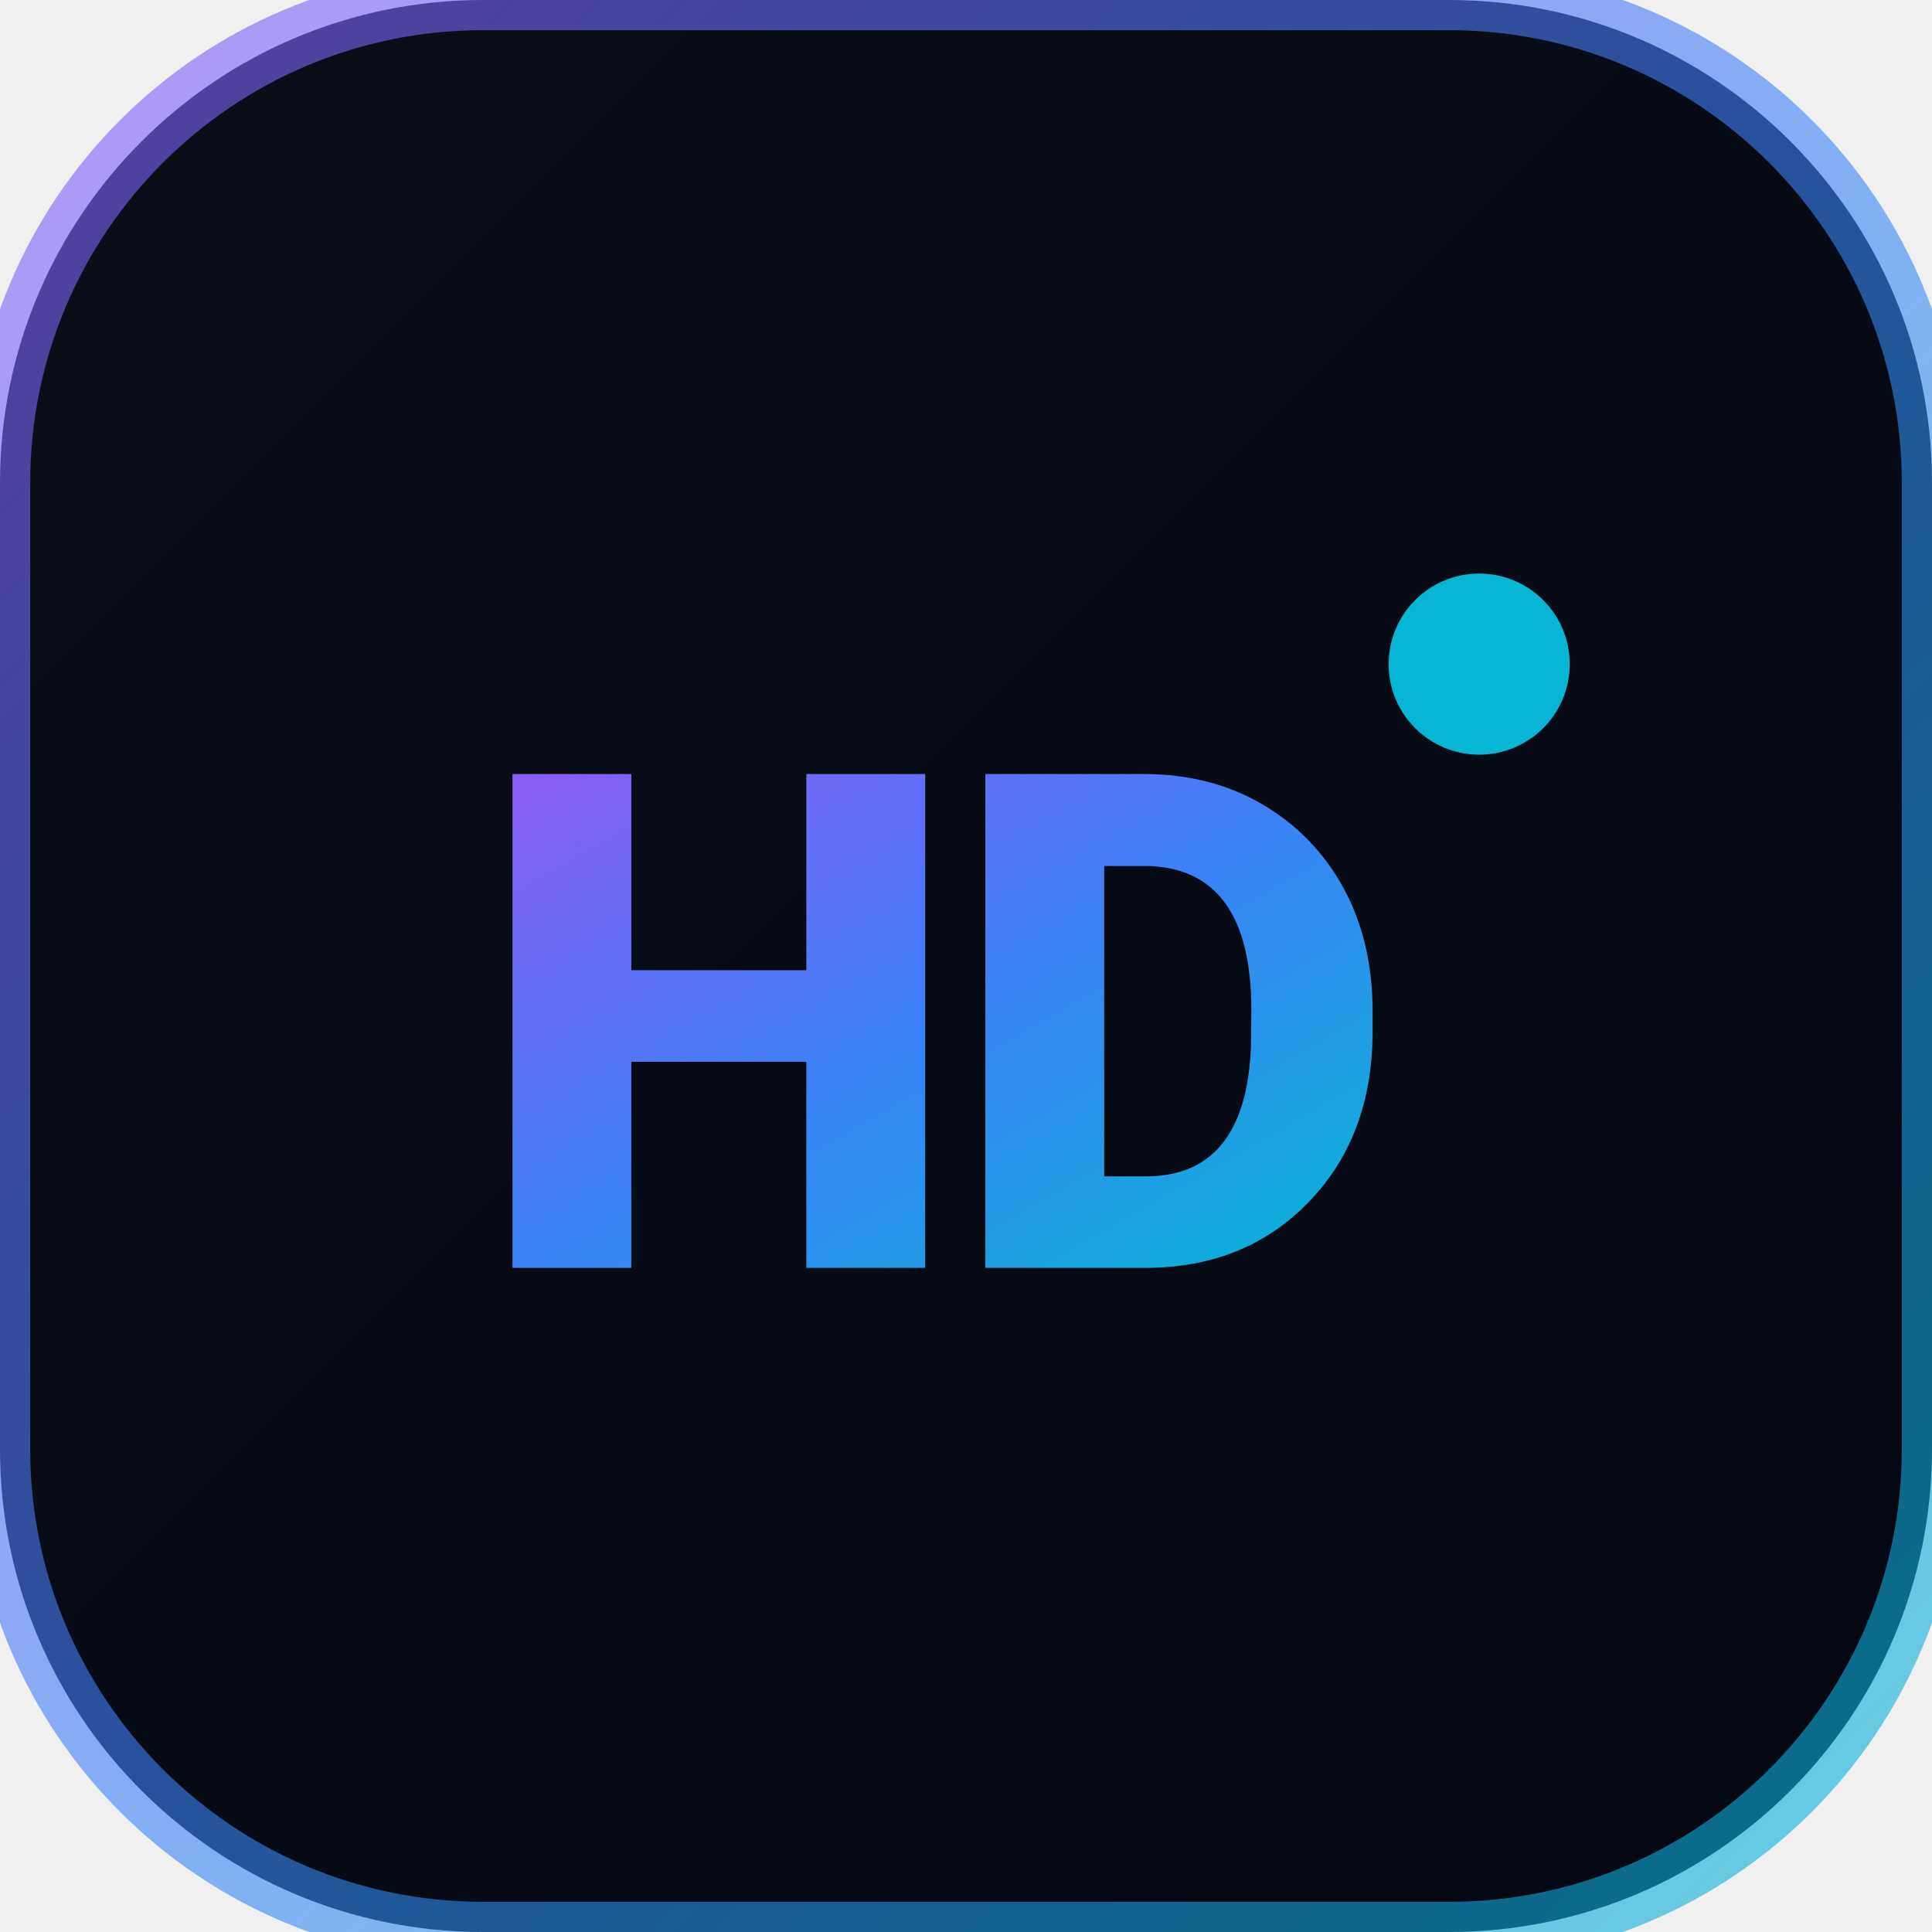
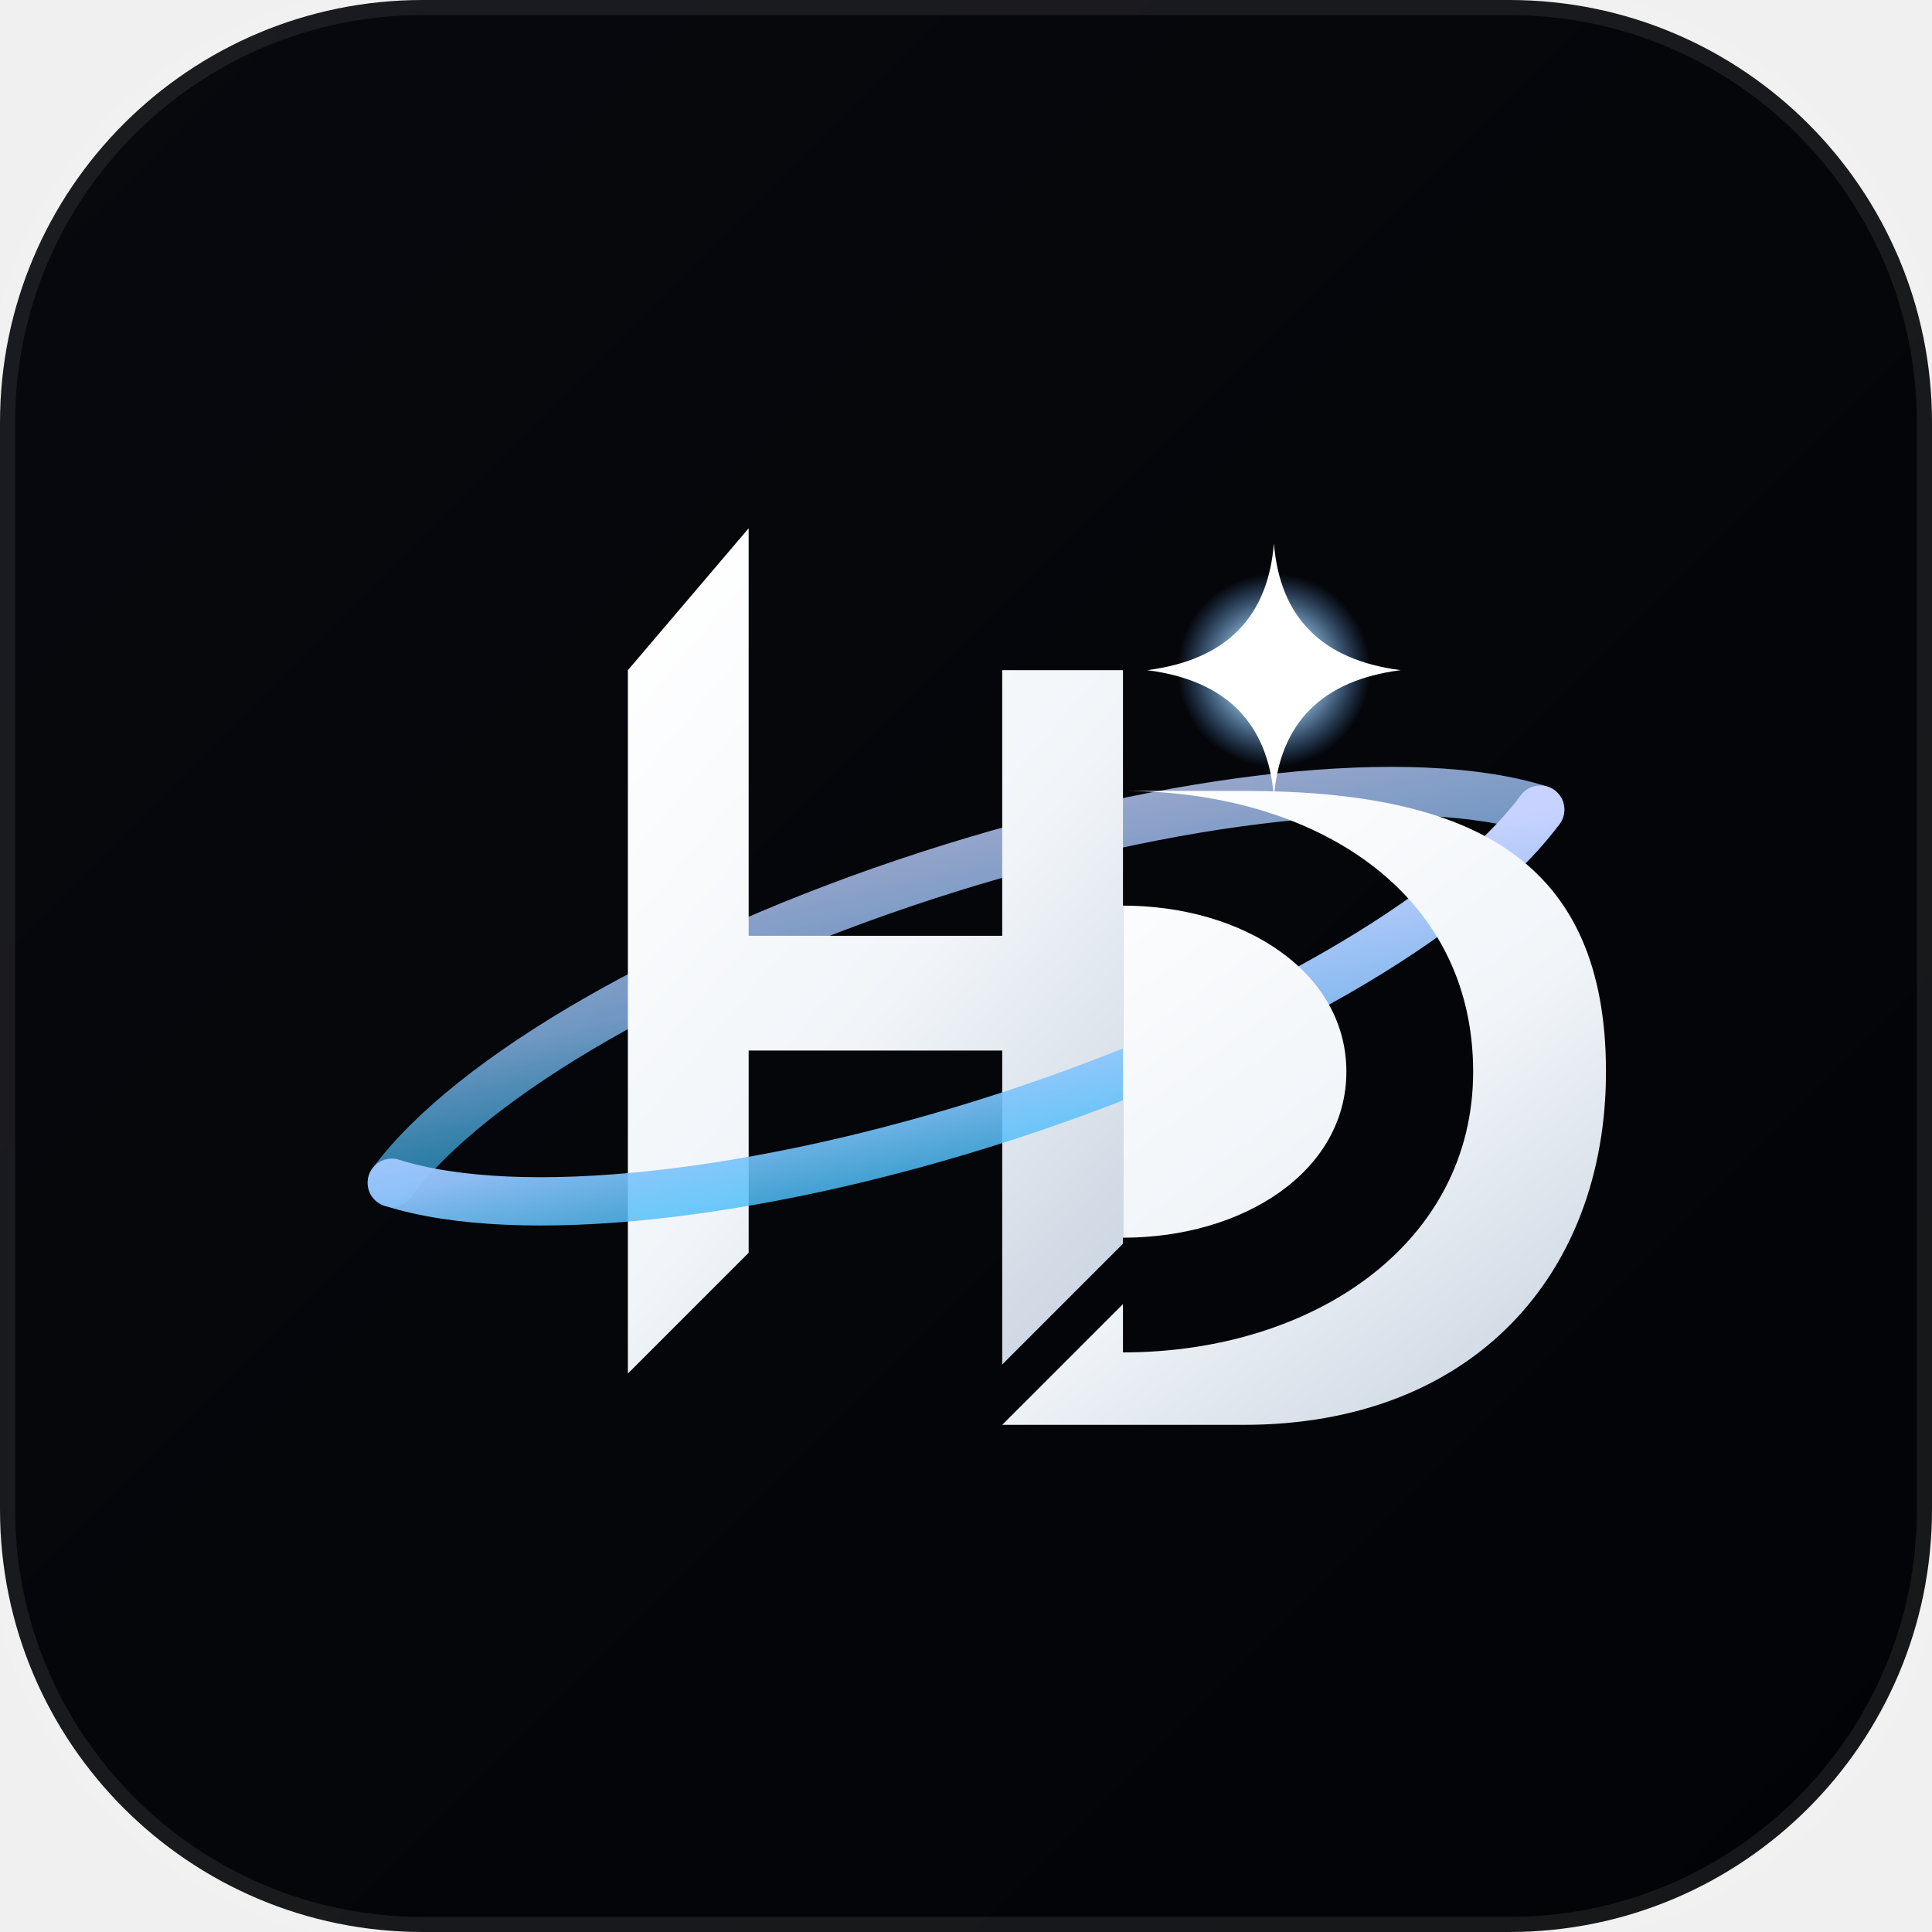
- <svg xmlns="http://www.w3.org/2000/svg" viewBox="0 0 64 64">
+ <svg xmlns="http://www.w3.org/2000/svg" viewBox="0 0 64 64" width="64" height="64">
  <defs>
-     <linearGradient id="hd-grad" x1="0%" y1="0%" x2="100%" y2="100%">
-       <stop offset="0%" stop-color="#8b5cf6" />
-       <stop offset="50%" stop-color="#3b82f6" />
-       <stop offset="100%" stop-color="#06b6d4" />
+     <linearGradient id="aether-bg" x1="0%" y1="0%" x2="100%" y2="100%">
+       <stop offset="0%" stop-color="#07090e" />
+       <stop offset="100%" stop-color="#020306" />
    </linearGradient>
-     <linearGradient id="bg-grad" x1="0%" y1="0%" x2="100%" y2="100%">
-       <stop offset="0%" stop-color="#0b0f19" />
-       <stop offset="100%" stop-color="#030712" />
+     <linearGradient id="hd-chrome" x1="15%" y1="0%" x2="85%" y2="100%">
+       <stop offset="0%" stop-color="#ffffff" />
+       <stop offset="55%" stop-color="#f1f5f9" />
+       <stop offset="100%" stop-color="#cbd5e1" />
    </linearGradient>
+     <linearGradient id="orbit-glow" x1="0%" y1="100%" x2="100%" y2="0%">
+       <stop offset="0%" stop-color="#38bdf8" stop-opacity="0.8" />
+       <stop offset="45%" stop-color="#93c5fd" stop-opacity="0.95" />
+       <stop offset="100%" stop-color="#c7d2fe" stop-opacity="1" />
+     </linearGradient>
+     <radialGradient id="star-glow" cx="50%" cy="50%" r="50%">
+       <stop offset="0%" stop-color="#ffffff" />
+       <stop offset="35%" stop-color="#bae6fd" />
+       <stop offset="100%" stop-color="#60a5fa" stop-opacity="0" />
+     </radialGradient>
  </defs>
-   <rect width="64" height="64" rx="16" fill="url(#bg-grad)" />
-   <rect width="64" height="64" rx="16" fill="none" stroke="url(#hd-grad)" stroke-width="2" stroke-opacity="0.6" />
-   <text x="31" y="42" font-family="system-ui, -apple-system, 'Segoe UI', Roboto, sans-serif" font-size="23" font-weight="800" text-anchor="middle" fill="url(#hd-grad)" letter-spacing="-0.5">HD</text>
-   <circle cx="49" cy="22" r="3" fill="#06b6d4" />
+   <rect width="64" height="64" rx="14" fill="url(#aether-bg)" />
+   <rect width="64" height="64" rx="14" fill="none" stroke="rgba(255, 255, 255, 0.08)" stroke-width="1" />
+   <g transform="rotate(-18 32 33)">
+     <path d="M 12 33 A 22 7.2 0 0 1 52 33" fill="none" stroke="url(#orbit-glow)" stroke-width="1.6" stroke-linecap="round" opacity="0.8" />
+   </g>
+   <g transform="translate(42.2, 22.2)">
+     <circle cx="0" cy="0" r="3.2" fill="url(#star-glow)" />
+     <path d="M 0 -4.2 Q 0.3 -0.5 4.2 0 Q 0.3 0.5 0 4.2 Q -0.3 0.5 -4.2 0 Q -0.3 -0.5 0 -4.2 Z" fill="#ffffff" />
+     <circle cx="0" cy="0" r="0.7" fill="#ffffff" />
+   </g>
+   <path d="M 20.8 22.2            L 24.8 17.5            L 24.8 31.0            L 33.2 31.0            L 33.2 22.2            L 37.2 22.2            L 37.2 41.2            L 33.2 45.2            L 33.2 34.8            L 24.8 34.8            L 24.8 41.5            L 20.8 45.5            Z" fill="url(#hd-chrome)" />
+   <g transform="rotate(-18 32 33)">
+     <path d="M 52 33 A 22 7.2 0 0 1 12 33" fill="none" stroke="url(#orbit-glow)" stroke-width="1.6" stroke-linecap="round" />
+   </g>
+   <path fill-rule="evenodd" d="     M 37.2 26.2     C 43.5 26.2 48.8 29.5 48.8 35.5     C 48.8 41.2 43.5 44.8 37.2 44.8     L 37.2 43.2     L 33.2 47.2     L 41.2 47.2     C 48.8 47.2 53.2 42.2 53.2 35.5     C 53.2 28.5 48.8 26.2 41.2 26.2     L 37.2 26.2     Z     M 37.2 30.0     L 37.2 41.0     C 41.2 41.0 44.6 38.8 44.6 35.5     C 44.6 32.2 41.2 30.0 37.2 30.0     Z" fill="url(#hd-chrome)" />
</svg>
